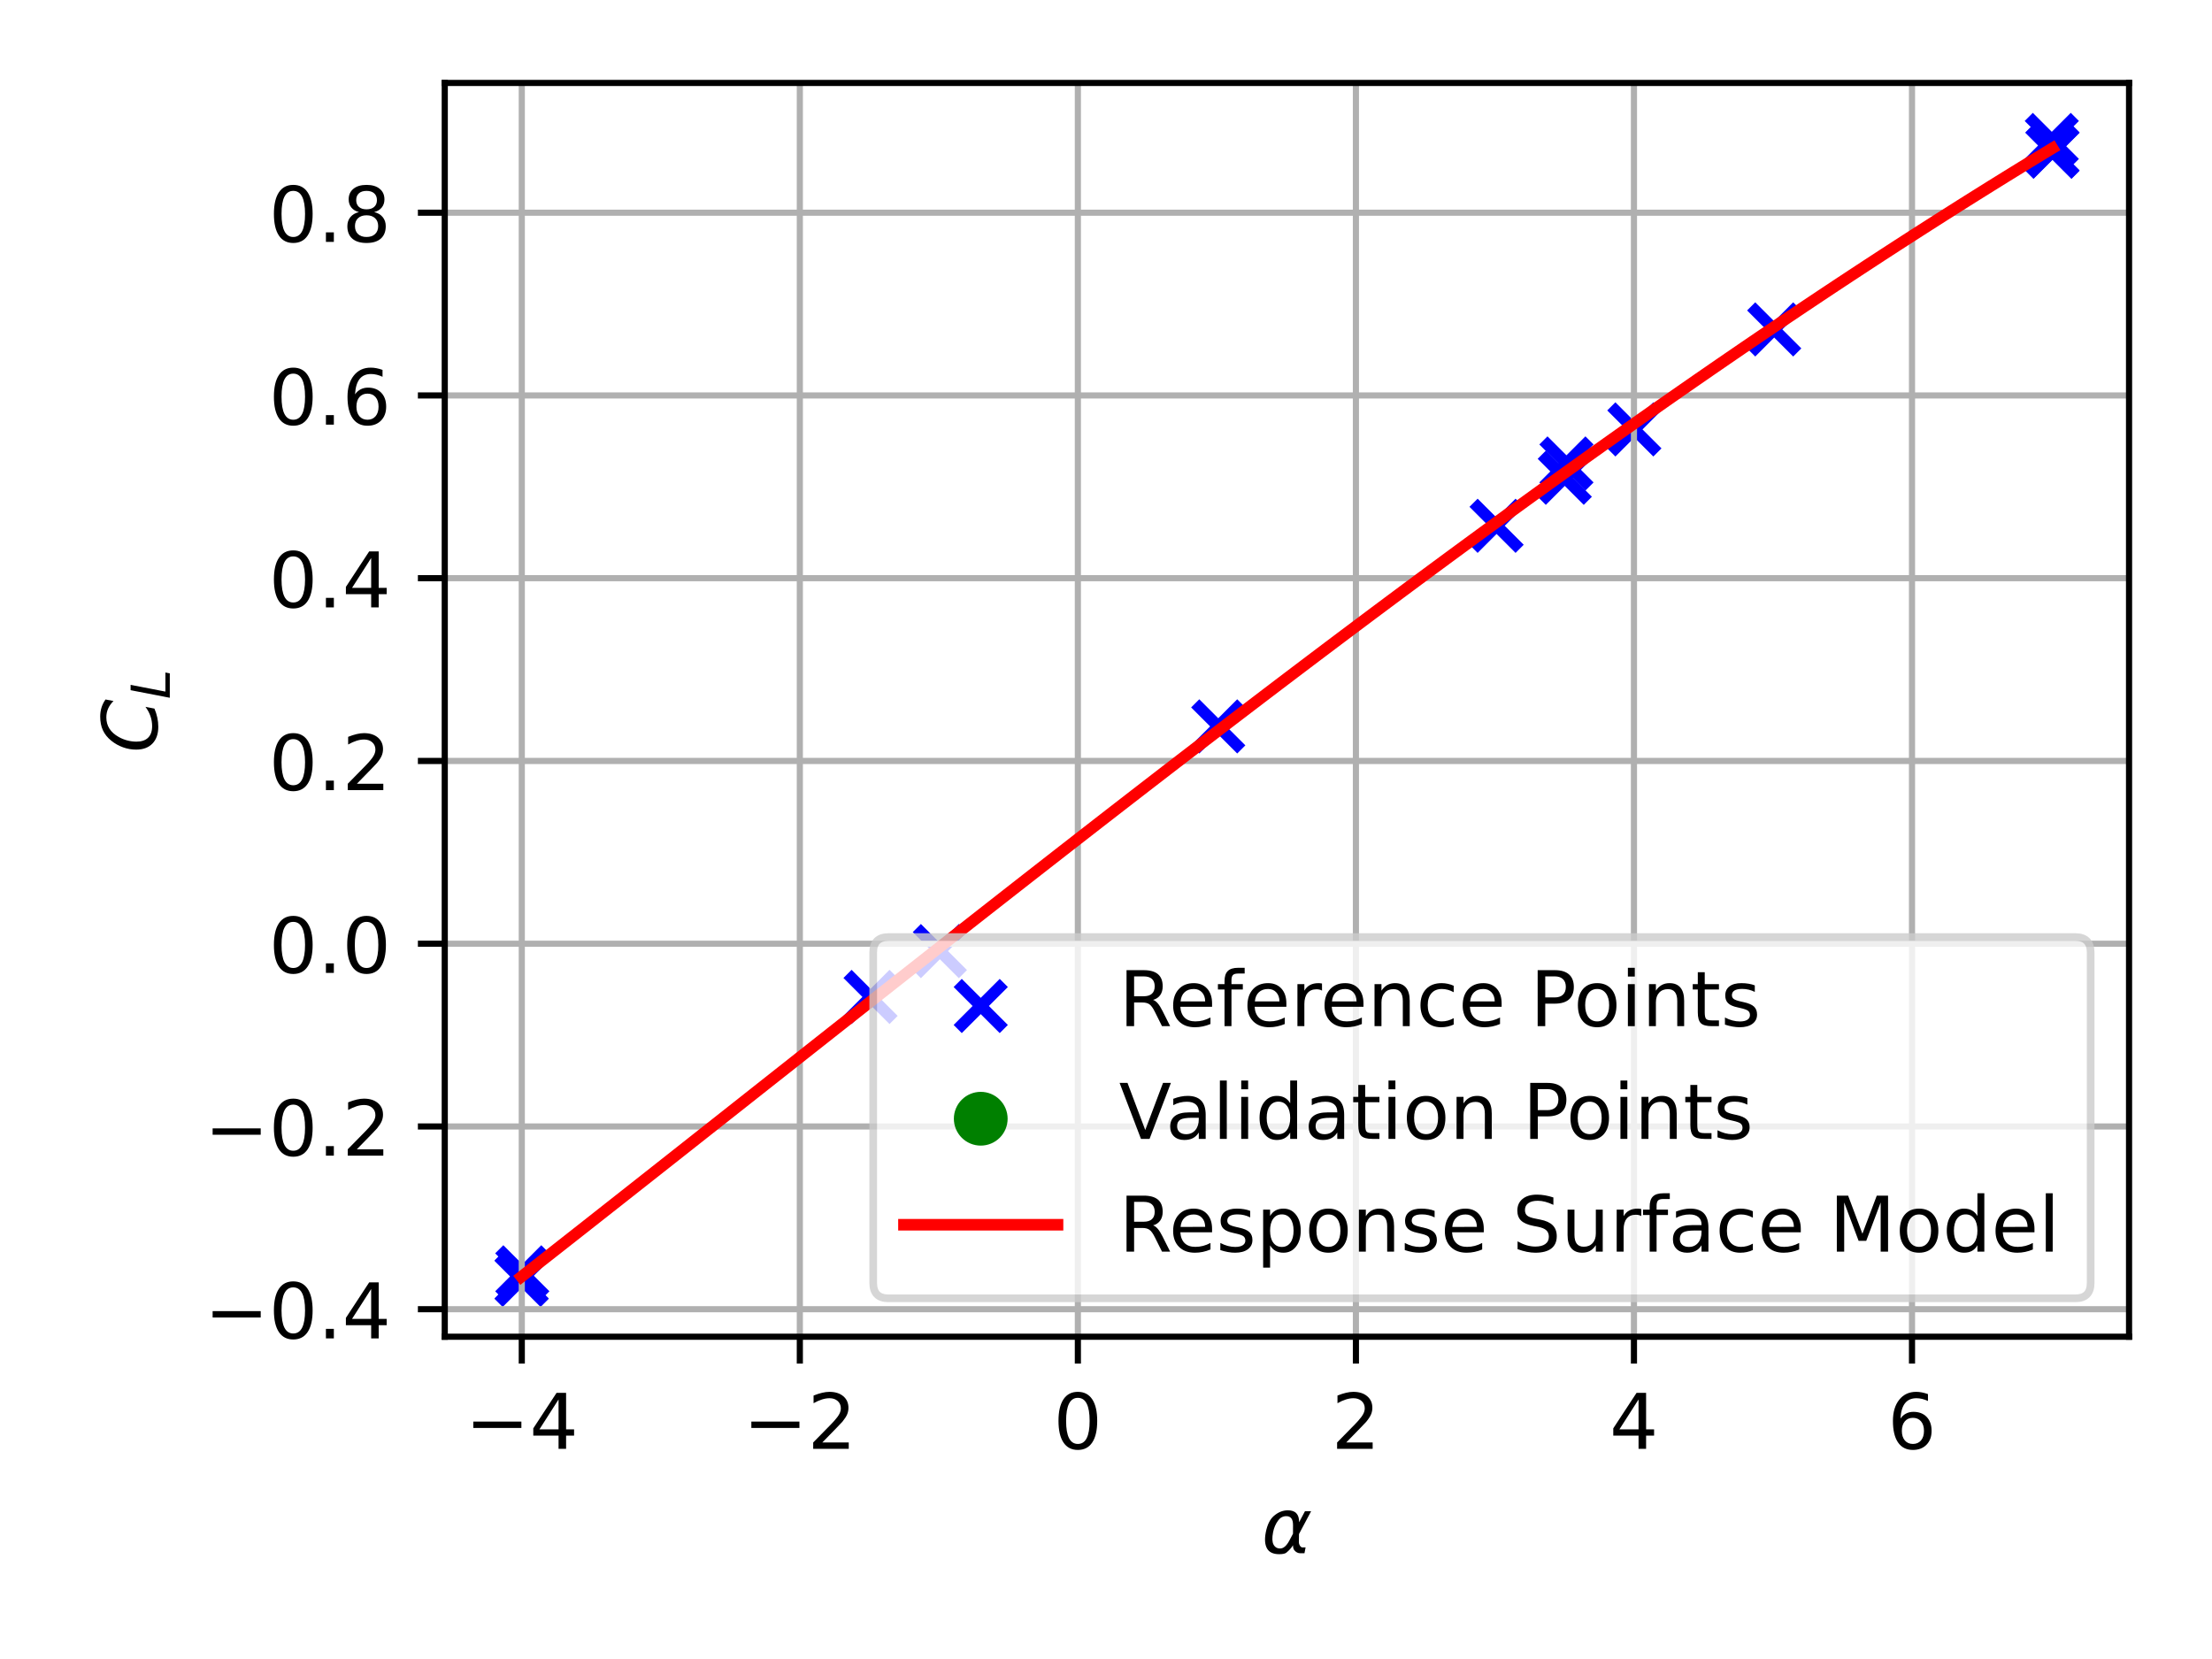
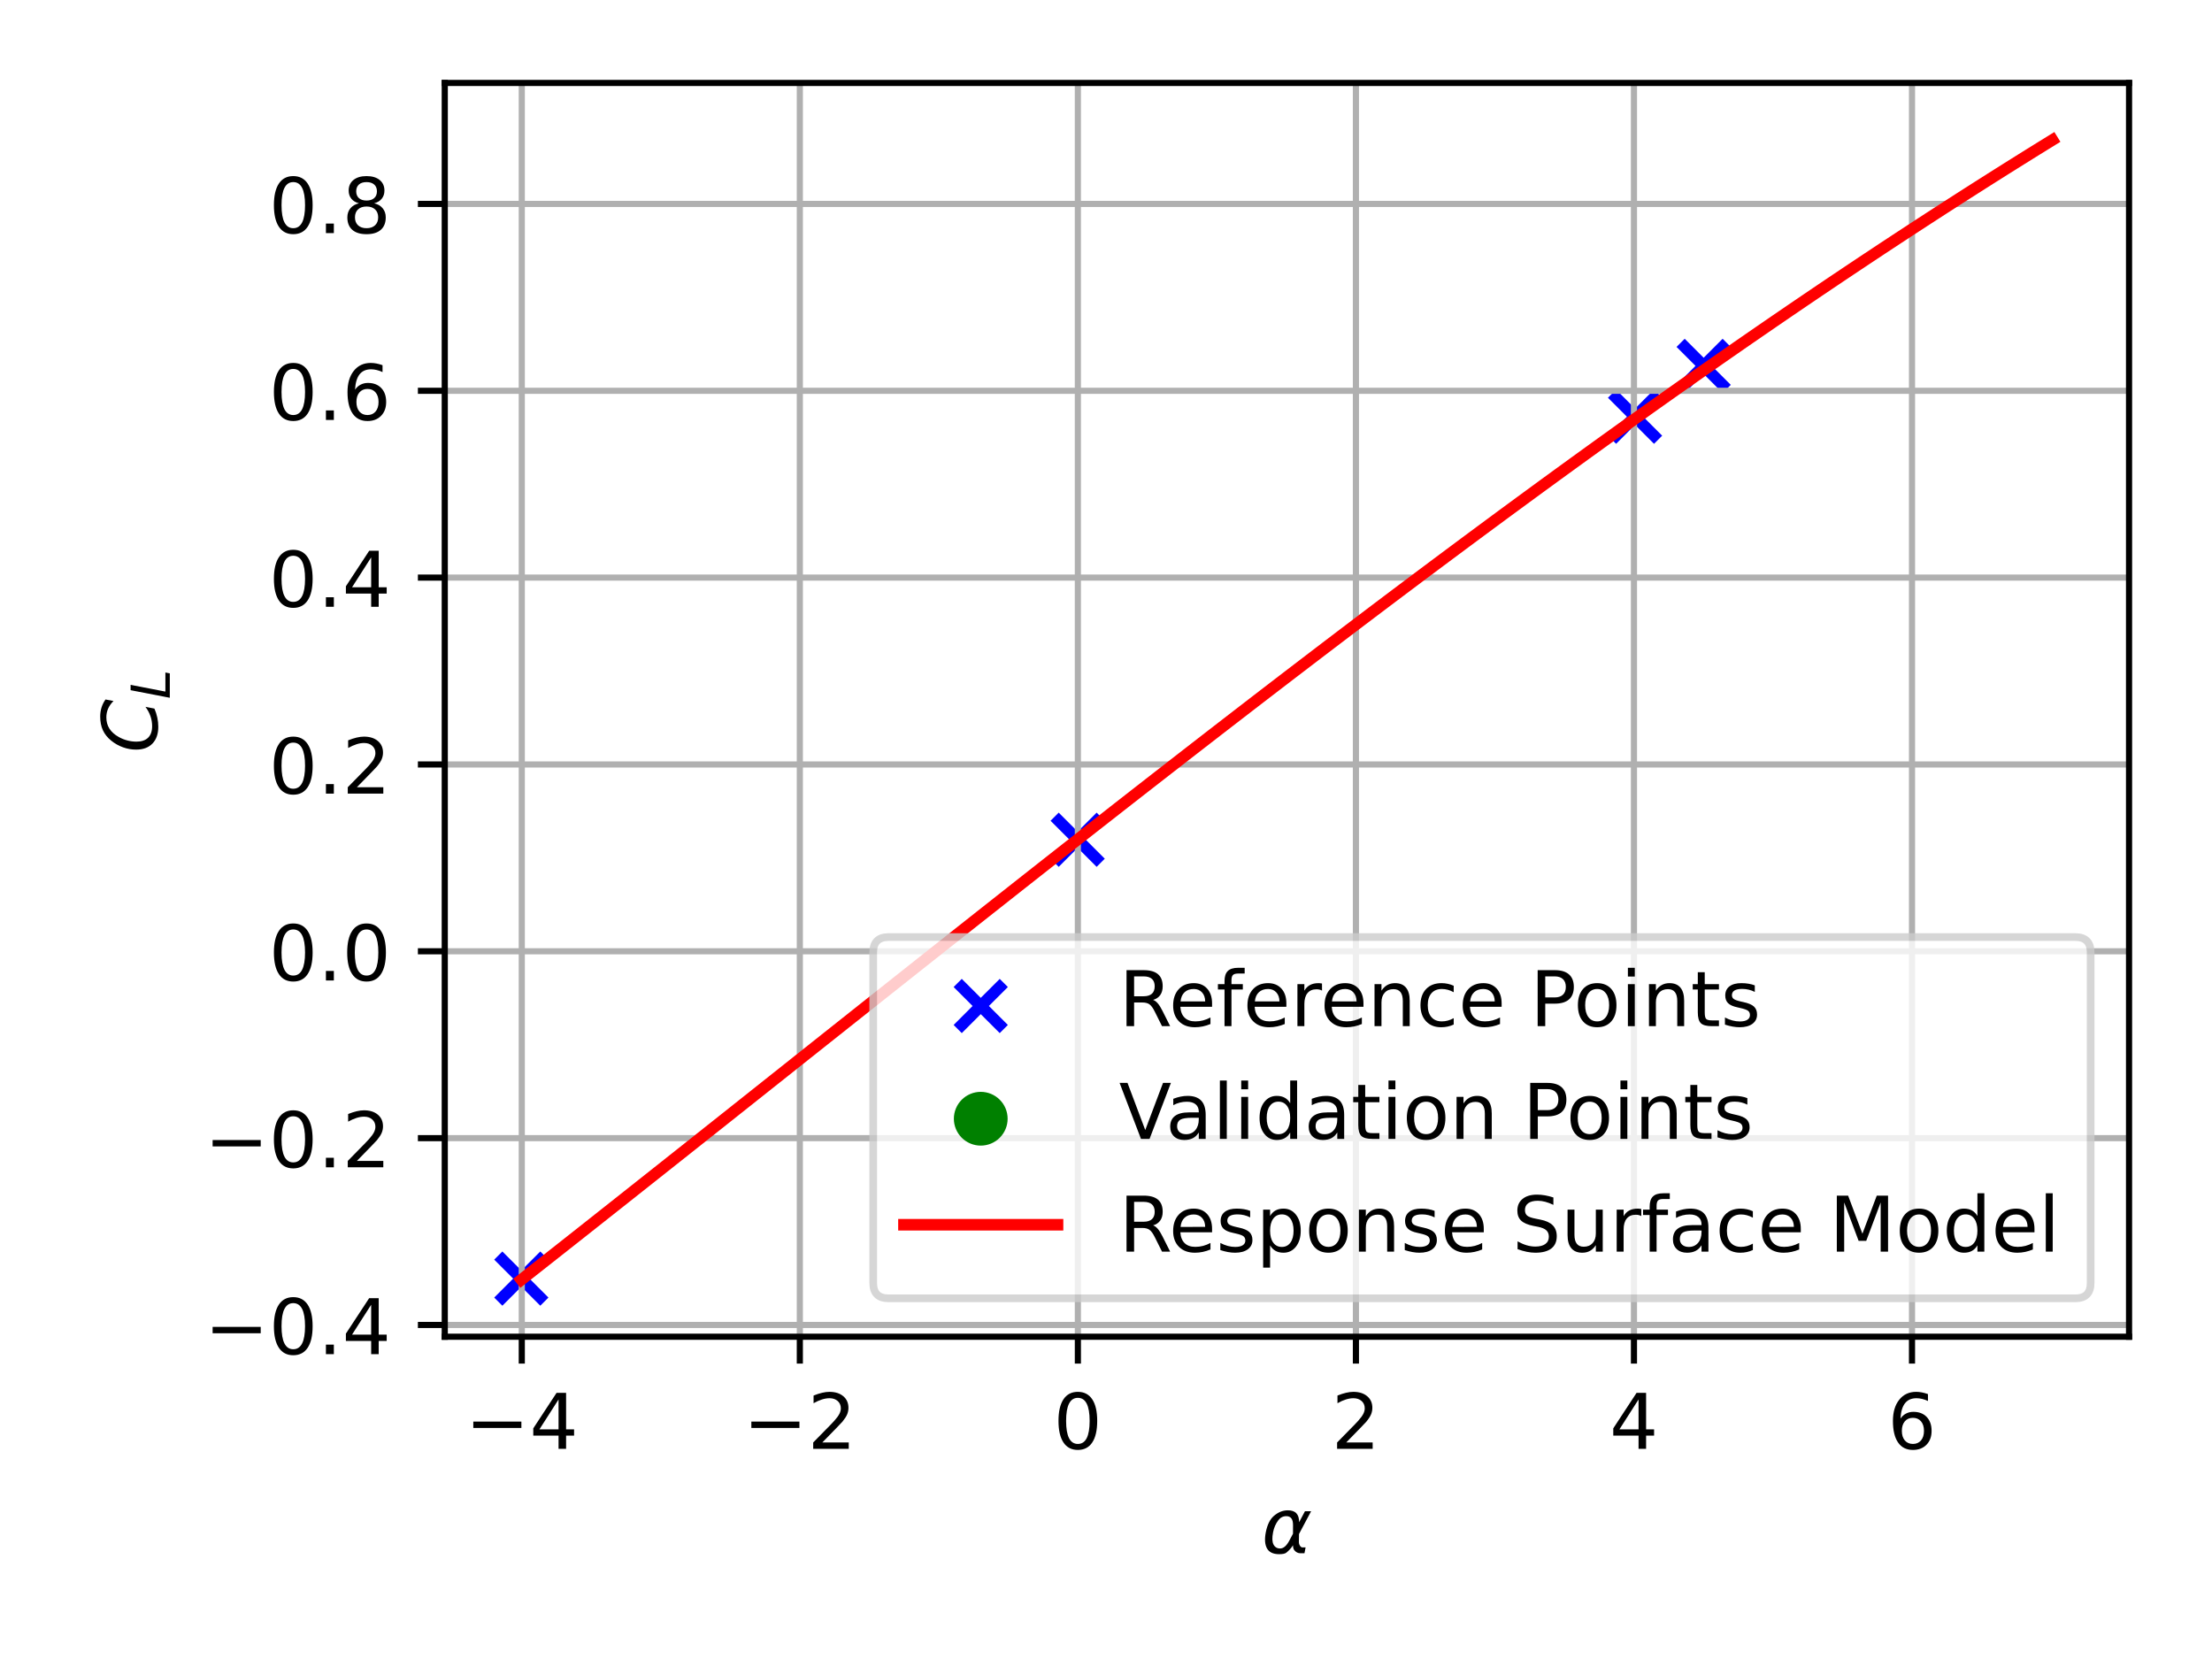
<svg xmlns="http://www.w3.org/2000/svg" xmlns:xlink="http://www.w3.org/1999/xlink" width="288pt" height="216pt" viewBox="0 0 288 216" version="1.1">
  <defs>
    <style type="text/css">*{stroke-linejoin: round; stroke-linecap: butt}</style>
  </defs>
  <g id="figure_1">
    <g id="patch_1">
      <path d="M 0 216  L 288 216  L 288 0  L 0 0  z " style="fill: #ffffff" />
    </g>
    <g id="axes_1">
      <g id="patch_2">
        <path d="M 57.908 174.04  L 277.2 174.04  L 277.2 10.8  L 57.908 10.8  z " style="fill: #ffffff" />
      </g>
      <g id="PathCollection_1">
        <defs>
-           <path id="m05252e388c" d="M -3 3  L 3 -3  M -3 -3  L 3 3  " style="stroke: #0000ff; stroke-width: 1.5" />
+           <path id="me6abff04cc" d="M -3 3  L 3 -3  M -3 -3  L 3 3  " style="stroke: #0000ff; stroke-width: 1.5" />
        </defs>
-         <g clip-path="url(#pf6e7f6ab0e)">
-           <use xlink:href="#m05252e388c" x="203.95" y="60.341" style="fill: #0000ff; stroke: #0000ff; stroke-width: 1.5" />
-           <use xlink:href="#m05252e388c" x="267.142" y="18.22" style="fill: #0000ff; stroke: #0000ff; stroke-width: 1.5" />
-           <use xlink:href="#m05252e388c" x="158.614" y="94.575" style="fill: #0000ff; stroke: #0000ff; stroke-width: 1.5" />
-           <use xlink:href="#m05252e388c" x="113.345" y="129.8" style="fill: #0000ff; stroke: #0000ff; stroke-width: 1.5" />
-           <use xlink:href="#m05252e388c" x="68.003" y="165.655" style="fill: #0000ff; stroke: #0000ff; stroke-width: 1.5" />
-           <use xlink:href="#m05252e388c" x="203.733" y="62.206" style="fill: #0000ff; stroke: #0000ff; stroke-width: 1.5" />
-           <use xlink:href="#m05252e388c" x="231.001" y="42.89" style="fill: #0000ff; stroke: #0000ff; stroke-width: 1.5" />
-           <use xlink:href="#m05252e388c" x="122.37" y="123.831" style="fill: #0000ff; stroke: #0000ff; stroke-width: 1.5" />
-           <use xlink:href="#m05252e388c" x="212.792" y="55.908" style="fill: #0000ff; stroke: #0000ff; stroke-width: 1.5" />
-           <use xlink:href="#m05252e388c" x="267.232" y="19.756" style="fill: #0000ff; stroke: #0000ff; stroke-width: 1.5" />
-           <use xlink:href="#m05252e388c" x="267.232" y="19.711" style="fill: #0000ff; stroke: #0000ff; stroke-width: 1.5" />
-           <use xlink:href="#m05252e388c" x="194.855" y="68.458" style="fill: #0000ff; stroke: #0000ff; stroke-width: 1.5" />
-           <use xlink:href="#m05252e388c" x="67.912" y="166.62" style="fill: #0000ff; stroke: #0000ff; stroke-width: 1.5" />
-           <use xlink:href="#m05252e388c" x="67.912" y="166.587" style="fill: #0000ff; stroke: #0000ff; stroke-width: 1.5" />
+         <g clip-path="url(#pc25d012d18)">
+           <use xlink:href="#me6abff04cc" x="140.311" y="109.333" style="fill: #0000ff; stroke: #0000ff; stroke-width: 1.5" />
+           <use xlink:href="#me6abff04cc" x="212.883" y="54.255" style="fill: #0000ff; stroke: #0000ff; stroke-width: 1.5" />
+           <use xlink:href="#me6abff04cc" x="221.815" y="47.639" style="fill: #0000ff; stroke: #0000ff; stroke-width: 1.5" />
+           <use xlink:href="#me6abff04cc" x="67.876" y="166.472" style="fill: #0000ff; stroke: #0000ff; stroke-width: 1.5" />
        </g>
      </g>
      <g id="PathCollection_2" />
      <g id="matplotlib.axis_1">
        <g id="xtick_1">
          <g id="line2d_1">
-             <path d="M 67.936 174.04  L 67.936 10.8  " clip-path="url(#pf6e7f6ab0e)" style="fill: none; stroke: #b0b0b0; stroke-width: 0.8; stroke-linecap: square" />
+             <path d="M 67.936 174.04  L 67.936 10.8  " clip-path="url(#pc25d012d18)" style="fill: none; stroke: #b0b0b0; stroke-width: 0.8; stroke-linecap: square" />
          </g>
          <g id="line2d_2">
            <defs>
-               <path id="m51a7c6e186" d="M 0 0  L 0 3.5  " style="stroke: #000000; stroke-width: 0.8" />
-             </defs>
-             <g>
-               <use xlink:href="#m51a7c6e186" x="67.936" y="174.04" style="stroke: #000000; stroke-width: 0.8" />
+               <path id="m06943491f8" d="M 0 0  L 0 3.5  " style="stroke: #000000; stroke-width: 0.8" />
+             </defs>
+             <g>
+               <use xlink:href="#m06943491f8" x="67.936" y="174.04" style="stroke: #000000; stroke-width: 0.8" />
            </g>
          </g>
          <g id="text_1">
            <g transform="translate(60.56467 188.6384) scale(0.1 -0.1)">
              <defs>
                <path id="DejaVuSans-2212" d="M 678 2272  L 4684 2272  L 4684 1741  L 678 1741  L 678 2272  z " transform="scale(0.015625)" />
                <path id="DejaVuSans-34" d="M 2419 4116  L 825 1625  L 2419 1625  L 2419 4116  z M 2253 4666  L 3047 4666  L 3047 1625  L 3713 1625  L 3713 1100  L 3047 1100  L 3047 0  L 2419 0  L 2419 1100  L 313 1100  L 313 1709  L 2253 4666  z " transform="scale(0.015625)" />
              </defs>
              <use xlink:href="#DejaVuSans-2212" />
              <use xlink:href="#DejaVuSans-34" x="83.789" />
            </g>
          </g>
        </g>
        <g id="xtick_2">
          <g id="line2d_3">
-             <path d="M 104.137 174.04  L 104.137 10.8  " clip-path="url(#pf6e7f6ab0e)" style="fill: none; stroke: #b0b0b0; stroke-width: 0.8; stroke-linecap: square" />
+             <path d="M 104.137 174.04  L 104.137 10.8  " clip-path="url(#pc25d012d18)" style="fill: none; stroke: #b0b0b0; stroke-width: 0.8; stroke-linecap: square" />
          </g>
          <g id="line2d_4">
            <g>
-               <use xlink:href="#m51a7c6e186" x="104.137" y="174.04" style="stroke: #000000; stroke-width: 0.8" />
+               <use xlink:href="#m06943491f8" x="104.137" y="174.04" style="stroke: #000000; stroke-width: 0.8" />
            </g>
          </g>
          <g id="text_2">
            <g transform="translate(96.76555 188.6384) scale(0.1 -0.1)">
              <defs>
                <path id="DejaVuSans-32" d="M 1228 531  L 3431 531  L 3431 0  L 469 0  L 469 531  Q 828 903 1448 1529  Q 2069 2156 2228 2338  Q 2531 2678 2651 2914  Q 2772 3150 2772 3378  Q 2772 3750 2511 3984  Q 2250 4219 1831 4219  Q 1534 4219 1204 4116  Q 875 4013 500 3803  L 500 4441  Q 881 4594 1212 4672  Q 1544 4750 1819 4750  Q 2544 4750 2975 4387  Q 3406 4025 3406 3419  Q 3406 3131 3298 2873  Q 3191 2616 2906 2266  Q 2828 2175 2409 1742  Q 1991 1309 1228 531  z " transform="scale(0.015625)" />
              </defs>
              <use xlink:href="#DejaVuSans-2212" />
              <use xlink:href="#DejaVuSans-32" x="83.789" />
            </g>
          </g>
        </g>
        <g id="xtick_3">
          <g id="line2d_5">
-             <path d="M 140.338 174.04  L 140.338 10.8  " clip-path="url(#pf6e7f6ab0e)" style="fill: none; stroke: #b0b0b0; stroke-width: 0.8; stroke-linecap: square" />
+             <path d="M 140.338 174.04  L 140.338 10.8  " clip-path="url(#pc25d012d18)" style="fill: none; stroke: #b0b0b0; stroke-width: 0.8; stroke-linecap: square" />
          </g>
          <g id="line2d_6">
            <g>
-               <use xlink:href="#m51a7c6e186" x="140.338" y="174.04" style="stroke: #000000; stroke-width: 0.8" />
+               <use xlink:href="#m06943491f8" x="140.338" y="174.04" style="stroke: #000000; stroke-width: 0.8" />
            </g>
          </g>
          <g id="text_3">
            <g transform="translate(137.1563 188.6384) scale(0.1 -0.1)">
              <defs>
                <path id="DejaVuSans-30" d="M 2034 4250  Q 1547 4250 1301 3770  Q 1056 3291 1056 2328  Q 1056 1369 1301 889  Q 1547 409 2034 409  Q 2525 409 2770 889  Q 3016 1369 3016 2328  Q 3016 3291 2770 3770  Q 2525 4250 2034 4250  z M 2034 4750  Q 2819 4750 3233 4129  Q 3647 3509 3647 2328  Q 3647 1150 3233 529  Q 2819 -91 2034 -91  Q 1250 -91 836 529  Q 422 1150 422 2328  Q 422 3509 836 4129  Q 1250 4750 2034 4750  z " transform="scale(0.015625)" />
              </defs>
              <use xlink:href="#DejaVuSans-30" />
            </g>
          </g>
        </g>
        <g id="xtick_4">
          <g id="line2d_7">
-             <path d="M 176.538 174.04  L 176.538 10.8  " clip-path="url(#pf6e7f6ab0e)" style="fill: none; stroke: #b0b0b0; stroke-width: 0.8; stroke-linecap: square" />
+             <path d="M 176.538 174.04  L 176.538 10.8  " clip-path="url(#pc25d012d18)" style="fill: none; stroke: #b0b0b0; stroke-width: 0.8; stroke-linecap: square" />
          </g>
          <g id="line2d_8">
            <g>
-               <use xlink:href="#m51a7c6e186" x="176.538" y="174.04" style="stroke: #000000; stroke-width: 0.8" />
+               <use xlink:href="#m06943491f8" x="176.538" y="174.04" style="stroke: #000000; stroke-width: 0.8" />
            </g>
          </g>
          <g id="text_4">
            <g transform="translate(173.3572 188.6384) scale(0.1 -0.1)">
              <use xlink:href="#DejaVuSans-32" />
            </g>
          </g>
        </g>
        <g id="xtick_5">
          <g id="line2d_9">
-             <path d="M 212.739 174.04  L 212.739 10.8  " clip-path="url(#pf6e7f6ab0e)" style="fill: none; stroke: #b0b0b0; stroke-width: 0.8; stroke-linecap: square" />
+             <path d="M 212.739 174.04  L 212.739 10.8  " clip-path="url(#pc25d012d18)" style="fill: none; stroke: #b0b0b0; stroke-width: 0.8; stroke-linecap: square" />
          </g>
          <g id="line2d_10">
            <g>
-               <use xlink:href="#m51a7c6e186" x="212.739" y="174.04" style="stroke: #000000; stroke-width: 0.8" />
+               <use xlink:href="#m06943491f8" x="212.739" y="174.04" style="stroke: #000000; stroke-width: 0.8" />
            </g>
          </g>
          <g id="text_5">
            <g transform="translate(209.5581 188.6384) scale(0.1 -0.1)">
              <use xlink:href="#DejaVuSans-34" />
            </g>
          </g>
        </g>
        <g id="xtick_6">
          <g id="line2d_11">
-             <path d="M 248.94 174.04  L 248.94 10.8  " clip-path="url(#pf6e7f6ab0e)" style="fill: none; stroke: #b0b0b0; stroke-width: 0.8; stroke-linecap: square" />
+             <path d="M 248.94 174.04  L 248.94 10.8  " clip-path="url(#pc25d012d18)" style="fill: none; stroke: #b0b0b0; stroke-width: 0.8; stroke-linecap: square" />
          </g>
          <g id="line2d_12">
            <g>
-               <use xlink:href="#m51a7c6e186" x="248.94" y="174.04" style="stroke: #000000; stroke-width: 0.8" />
+               <use xlink:href="#m06943491f8" x="248.94" y="174.04" style="stroke: #000000; stroke-width: 0.8" />
            </g>
          </g>
          <g id="text_6">
            <g transform="translate(245.7589 188.6384) scale(0.1 -0.1)">
              <defs>
                <path id="DejaVuSans-36" d="M 2113 2584  Q 1688 2584 1439 2293  Q 1191 2003 1191 1497  Q 1191 994 1439 701  Q 1688 409 2113 409  Q 2538 409 2786 701  Q 3034 994 3034 1497  Q 3034 2003 2786 2293  Q 2538 2584 2113 2584  z M 3366 4563  L 3366 3988  Q 3128 4100 2886 4159  Q 2644 4219 2406 4219  Q 1781 4219 1451 3797  Q 1122 3375 1075 2522  Q 1259 2794 1537 2939  Q 1816 3084 2150 3084  Q 2853 3084 3261 2657  Q 3669 2231 3669 1497  Q 3669 778 3244 343  Q 2819 -91 2113 -91  Q 1303 -91 875 529  Q 447 1150 447 2328  Q 447 3434 972 4092  Q 1497 4750 2381 4750  Q 2619 4750 2861 4703  Q 3103 4656 3366 4563  z " transform="scale(0.015625)" />
              </defs>
              <use xlink:href="#DejaVuSans-36" />
            </g>
          </g>
        </g>
        <g id="text_7">
          <g transform="translate(164.254 202.3166) scale(0.1 -0.1)">
            <defs>
              <path id="DejaVuSans-Oblique-3b1" d="M 2619 1628  L 2622 2350  Q 2625 3088 2069 3091  Q 1653 3094 1394 2747  Q 1069 2319 959 1747  Q 825 1059 994 731  Q 1169 397 1547 397  Q 1966 397 2319 1063  L 2619 1628  z M 2166 3578  Q 3141 3594 3128 2584  Q 3128 2584 3616 3500  L 4128 3500  L 3119 1603  L 3109 919  Q 3109 766 3194 638  Q 3291 488 3391 488  L 3669 488  L 3575 0  L 3228 0  Q 2934 0 2722 263  Q 2622 394 2619 669  Q 2416 334 2066 50  Q 1900 -81 1453 -78  Q 722 -72 456 397  Q 184 884 353 1747  Q 534 2675 1009 3097  Q 1544 3569 2166 3578  z " transform="scale(0.015625)" />
            </defs>
            <use xlink:href="#DejaVuSans-Oblique-3b1" transform="translate(0 0.84375)" />
          </g>
        </g>
      </g>
      <g id="matplotlib.axis_2">
        <g id="ytick_1">
          <g id="line2d_13">
-             <path d="M 57.908 170.458  L 277.2 170.458  " clip-path="url(#pf6e7f6ab0e)" style="fill: none; stroke: #b0b0b0; stroke-width: 0.8; stroke-linecap: square" />
+             <path d="M 57.908 172.509  L 277.2 172.509  " clip-path="url(#pc25d012d18)" style="fill: none; stroke: #b0b0b0; stroke-width: 0.8; stroke-linecap: square" />
          </g>
          <g id="line2d_14">
            <defs>
-               <path id="m4c04cd7092" d="M 0 0  L -3.5 0  " style="stroke: #000000; stroke-width: 0.8" />
-             </defs>
-             <g>
-               <use xlink:href="#m4c04cd7092" x="57.908" y="170.458" style="stroke: #000000; stroke-width: 0.8" />
+               <path id="m996e23ed00" d="M 0 0  L -3.5 0  " style="stroke: #000000; stroke-width: 0.8" />
+             </defs>
+             <g>
+               <use xlink:href="#m996e23ed00" x="57.908" y="172.509" style="stroke: #000000; stroke-width: 0.8" />
            </g>
          </g>
          <g id="text_8">
-             <g transform="translate(26.62519 174.2571) scale(0.1 -0.1)">
+             <g transform="translate(26.62519 176.3084) scale(0.1 -0.1)">
              <defs>
                <path id="DejaVuSans-2e" d="M 684 794  L 1344 794  L 1344 0  L 684 0  L 684 794  z " transform="scale(0.015625)" />
              </defs>
              <use xlink:href="#DejaVuSans-2212" />
              <use xlink:href="#DejaVuSans-30" x="83.789" />
              <use xlink:href="#DejaVuSans-2e" x="147.412" />
              <use xlink:href="#DejaVuSans-34" x="179.199" />
            </g>
          </g>
        </g>
        <g id="ytick_2">
          <g id="line2d_15">
-             <path d="M 57.908 146.664  L 277.2 146.664  " clip-path="url(#pf6e7f6ab0e)" style="fill: none; stroke: #b0b0b0; stroke-width: 0.8; stroke-linecap: square" />
+             <path d="M 57.908 148.183  L 277.2 148.183  " clip-path="url(#pc25d012d18)" style="fill: none; stroke: #b0b0b0; stroke-width: 0.8; stroke-linecap: square" />
          </g>
          <g id="line2d_16">
            <g>
-               <use xlink:href="#m4c04cd7092" x="57.908" y="146.664" style="stroke: #000000; stroke-width: 0.8" />
+               <use xlink:href="#m996e23ed00" x="57.908" y="148.183" style="stroke: #000000; stroke-width: 0.8" />
            </g>
          </g>
          <g id="text_9">
-             <g transform="translate(26.62519 150.4632) scale(0.1 -0.1)">
+             <g transform="translate(26.62519 151.9819) scale(0.1 -0.1)">
              <use xlink:href="#DejaVuSans-2212" />
              <use xlink:href="#DejaVuSans-30" x="83.789" />
              <use xlink:href="#DejaVuSans-2e" x="147.412" />
              <use xlink:href="#DejaVuSans-32" x="179.199" />
            </g>
          </g>
        </g>
        <g id="ytick_3">
          <g id="line2d_17">
-             <path d="M 57.908 122.87  L 277.2 122.87  " clip-path="url(#pf6e7f6ab0e)" style="fill: none; stroke: #b0b0b0; stroke-width: 0.8; stroke-linecap: square" />
+             <path d="M 57.908 123.856  L 277.2 123.856  " clip-path="url(#pc25d012d18)" style="fill: none; stroke: #b0b0b0; stroke-width: 0.8; stroke-linecap: square" />
          </g>
          <g id="line2d_18">
            <g>
-               <use xlink:href="#m4c04cd7092" x="57.908" y="122.87" style="stroke: #000000; stroke-width: 0.8" />
+               <use xlink:href="#m996e23ed00" x="57.908" y="123.856" style="stroke: #000000; stroke-width: 0.8" />
            </g>
          </g>
          <g id="text_10">
-             <g transform="translate(35.00487 126.6693) scale(0.1 -0.1)">
+             <g transform="translate(35.00487 127.6554) scale(0.1 -0.1)">
              <use xlink:href="#DejaVuSans-30" />
              <use xlink:href="#DejaVuSans-2e" x="63.623" />
              <use xlink:href="#DejaVuSans-30" x="95.41" />
            </g>
          </g>
        </g>
        <g id="ytick_4">
          <g id="line2d_19">
-             <path d="M 57.908 99.076  L 277.2 99.076  " clip-path="url(#pf6e7f6ab0e)" style="fill: none; stroke: #b0b0b0; stroke-width: 0.8; stroke-linecap: square" />
+             <path d="M 57.908 99.53  L 277.2 99.53  " clip-path="url(#pc25d012d18)" style="fill: none; stroke: #b0b0b0; stroke-width: 0.8; stroke-linecap: square" />
          </g>
          <g id="line2d_20">
            <g>
-               <use xlink:href="#m4c04cd7092" x="57.908" y="99.076" style="stroke: #000000; stroke-width: 0.8" />
+               <use xlink:href="#m996e23ed00" x="57.908" y="99.53" style="stroke: #000000; stroke-width: 0.8" />
            </g>
          </g>
          <g id="text_11">
-             <g transform="translate(35.00487 102.8755) scale(0.1 -0.1)">
+             <g transform="translate(35.00487 103.3289) scale(0.1 -0.1)">
              <use xlink:href="#DejaVuSans-30" />
              <use xlink:href="#DejaVuSans-2e" x="63.623" />
              <use xlink:href="#DejaVuSans-32" x="95.41" />
            </g>
          </g>
        </g>
        <g id="ytick_5">
          <g id="line2d_21">
-             <path d="M 57.908 75.282  L 277.2 75.282  " clip-path="url(#pf6e7f6ab0e)" style="fill: none; stroke: #b0b0b0; stroke-width: 0.8; stroke-linecap: square" />
+             <path d="M 57.908 75.203  L 277.2 75.203  " clip-path="url(#pc25d012d18)" style="fill: none; stroke: #b0b0b0; stroke-width: 0.8; stroke-linecap: square" />
          </g>
          <g id="line2d_22">
            <g>
-               <use xlink:href="#m4c04cd7092" x="57.908" y="75.282" style="stroke: #000000; stroke-width: 0.8" />
+               <use xlink:href="#m996e23ed00" x="57.908" y="75.203" style="stroke: #000000; stroke-width: 0.8" />
            </g>
          </g>
          <g id="text_12">
-             <g transform="translate(35.00487 79.08157) scale(0.1 -0.1)">
+             <g transform="translate(35.00487 79.00239) scale(0.1 -0.1)">
              <use xlink:href="#DejaVuSans-30" />
              <use xlink:href="#DejaVuSans-2e" x="63.623" />
              <use xlink:href="#DejaVuSans-34" x="95.41" />
            </g>
          </g>
        </g>
        <g id="ytick_6">
          <g id="line2d_23">
-             <path d="M 57.908 51.488  L 277.2 51.488  " clip-path="url(#pf6e7f6ab0e)" style="fill: none; stroke: #b0b0b0; stroke-width: 0.8; stroke-linecap: square" />
+             <path d="M 57.908 50.877  L 277.2 50.877  " clip-path="url(#pc25d012d18)" style="fill: none; stroke: #b0b0b0; stroke-width: 0.8; stroke-linecap: square" />
          </g>
          <g id="line2d_24">
            <g>
-               <use xlink:href="#m4c04cd7092" x="57.908" y="51.488" style="stroke: #000000; stroke-width: 0.8" />
+               <use xlink:href="#m996e23ed00" x="57.908" y="50.877" style="stroke: #000000; stroke-width: 0.8" />
            </g>
          </g>
          <g id="text_13">
-             <g transform="translate(35.00487 55.28769) scale(0.1 -0.1)">
+             <g transform="translate(35.00487 54.67588) scale(0.1 -0.1)">
              <use xlink:href="#DejaVuSans-30" />
              <use xlink:href="#DejaVuSans-2e" x="63.623" />
              <use xlink:href="#DejaVuSans-36" x="95.41" />
            </g>
          </g>
        </g>
        <g id="ytick_7">
          <g id="line2d_25">
-             <path d="M 57.908 27.695  L 277.2 27.695  " clip-path="url(#pf6e7f6ab0e)" style="fill: none; stroke: #b0b0b0; stroke-width: 0.8; stroke-linecap: square" />
+             <path d="M 57.908 26.55  L 277.2 26.55  " clip-path="url(#pc25d012d18)" style="fill: none; stroke: #b0b0b0; stroke-width: 0.8; stroke-linecap: square" />
          </g>
          <g id="line2d_26">
            <g>
-               <use xlink:href="#m4c04cd7092" x="57.908" y="27.695" style="stroke: #000000; stroke-width: 0.8" />
+               <use xlink:href="#m996e23ed00" x="57.908" y="26.55" style="stroke: #000000; stroke-width: 0.8" />
            </g>
          </g>
          <g id="text_14">
-             <g transform="translate(35.00487 31.4938) scale(0.1 -0.1)">
+             <g transform="translate(35.00487 30.34937) scale(0.1 -0.1)">
              <defs>
                <path id="DejaVuSans-38" d="M 2034 2216  Q 1584 2216 1326 1975  Q 1069 1734 1069 1313  Q 1069 891 1326 650  Q 1584 409 2034 409  Q 2484 409 2743 651  Q 3003 894 3003 1313  Q 3003 1734 2745 1975  Q 2488 2216 2034 2216  z M 1403 2484  Q 997 2584 770 2862  Q 544 3141 544 3541  Q 544 4100 942 4425  Q 1341 4750 2034 4750  Q 2731 4750 3128 4425  Q 3525 4100 3525 3541  Q 3525 3141 3298 2862  Q 3072 2584 2669 2484  Q 3125 2378 3379 2068  Q 3634 1759 3634 1313  Q 3634 634 3220 271  Q 2806 -91 2034 -91  Q 1263 -91 848 271  Q 434 634 434 1313  Q 434 1759 690 2068  Q 947 2378 1403 2484  z M 1172 3481  Q 1172 3119 1398 2916  Q 1625 2713 2034 2713  Q 2441 2713 2670 2916  Q 2900 3119 2900 3481  Q 2900 3844 2670 4047  Q 2441 4250 2034 4250  Q 1625 4250 1398 4047  Q 1172 3844 1172 3481  z " transform="scale(0.015625)" />
              </defs>
              <use xlink:href="#DejaVuSans-30" />
              <use xlink:href="#DejaVuSans-2e" x="63.623" />
              <use xlink:href="#DejaVuSans-38" x="95.41" />
            </g>
          </g>
        </g>
        <g id="text_15">
          <g transform="translate(20.5455 98.02) rotate(-90) scale(0.1 -0.1)">
            <defs>
              <path id="DejaVuSans-Oblique-43" d="M 4447 4306  L 4319 3641  Q 4019 3944 3683 4091  Q 3347 4238 2956 4238  Q 2422 4238 2017 3981  Q 1613 3725 1319 3200  Q 1131 2863 1032 2486  Q 934 2109 934 1728  Q 934 1091 1264 756  Q 1594 422 2222 422  Q 2656 422 3056 561  Q 3456 700 3834 978  L 3688 231  Q 3316 72 2936 -9  Q 2556 -91 2175 -91  Q 1278 -91 773 396  Q 269 884 269 1753  Q 269 2309 461 2846  Q 653 3384 1013 3828  Q 1394 4300 1883 4525  Q 2372 4750 3022 4750  Q 3422 4750 3780 4639  Q 4138 4528 4447 4306  z " transform="scale(0.015625)" />
              <path id="DejaVuSans-Oblique-4c" d="M 1075 4666  L 1709 4666  L 909 525  L 3181 525  L 3078 0  L 172 0  L 1075 4666  z " transform="scale(0.015625)" />
            </defs>
            <use xlink:href="#DejaVuSans-Oblique-43" transform="translate(0 0.78125)" />
            <use xlink:href="#DejaVuSans-Oblique-4c" transform="translate(69.82422 -15.625) scale(0.7)" />
          </g>
        </g>
      </g>
      <g id="line2d_27">
-         <path d="M 67.876 166.235  L 69.89 164.655  L 71.903 163.074  L 73.917 161.492  L 75.931 159.909  L 77.944 158.324  L 79.958 156.739  L 81.972 155.152  L 83.985 153.565  L 85.999 151.977  L 88.013 150.389  L 90.027 148.799  L 92.04 147.21  L 94.054 145.62  L 96.068 144.03  L 98.081 142.44  L 100.095 140.85  L 102.109 139.261  L 104.122 137.671  L 106.136 136.082  L 108.15 134.493  L 110.164 132.905  L 112.177 131.317  L 114.191 129.73  L 116.205 128.144  L 118.218 126.559  L 120.232 124.975  L 122.246 123.392  L 124.259 121.811  L 126.273 120.231  L 128.287 118.652  L 130.301 117.075  L 132.314 115.5  L 134.328 113.926  L 136.342 112.355  L 138.355 110.785  L 140.369 109.218  L 142.383 107.652  L 144.396 106.089  L 146.41 104.529  L 148.424 102.971  L 150.438 101.416  L 152.451 99.863  L 154.465 98.313  L 156.479 96.766  L 158.492 95.223  L 160.506 93.682  L 162.52 92.145  L 164.533 90.611  L 166.547 89.08  L 168.561 87.553  L 170.575 86.03  L 172.588 84.511  L 174.602 82.995  L 176.616 81.484  L 178.629 79.976  L 180.643 78.473  L 182.657 76.974  L 184.67 75.479  L 186.684 73.989  L 188.698 72.504  L 190.712 71.023  L 192.725 69.548  L 194.739 68.077  L 196.753 66.611  L 198.766 65.15  L 200.78 63.695  L 202.794 62.245  L 204.807 60.8  L 206.821 59.361  L 208.835 57.927  L 210.849 56.5  L 212.862 55.078  L 214.876 53.662  L 216.89 52.253  L 218.903 50.849  L 220.917 49.452  L 222.931 48.061  L 224.944 46.677  L 226.958 45.299  L 228.972 43.928  L 230.986 42.564  L 232.999 41.207  L 235.013 39.856  L 237.027 38.513  L 239.04 37.177  L 241.054 35.849  L 243.068 34.528  L 245.081 33.214  L 247.095 31.908  L 249.109 30.61  L 251.123 29.32  L 253.136 28.038  L 255.15 26.763  L 257.164 25.497  L 259.177 24.24  L 261.191 22.99  L 263.205 21.749  L 265.218 20.517  L 267.232 19.293  " clip-path="url(#pf6e7f6ab0e)" style="fill: none; stroke: #ff0000; stroke-width: 1.5; stroke-linecap: square" />
+         <path d="M 67.876 166.62  L 69.89 165.035  L 71.903 163.448  L 73.917 161.86  L 75.931 160.27  L 77.944 158.679  L 79.958 157.087  L 81.972 155.493  L 83.985 153.899  L 85.999 152.303  L 88.013 150.707  L 90.027 149.11  L 92.04 147.512  L 94.054 145.914  L 96.068 144.315  L 98.081 142.716  L 100.095 141.117  L 102.109 139.518  L 104.122 137.918  L 106.136 136.319  L 108.15 134.72  L 110.164 133.122  L 112.177 131.524  L 114.191 129.926  L 116.205 128.329  L 118.218 126.733  L 120.232 125.138  L 122.246 123.544  L 124.259 121.95  L 126.273 120.358  L 128.287 118.767  L 130.301 117.178  L 132.314 115.59  L 134.328 114.004  L 136.342 112.419  L 138.355 110.837  L 140.369 109.256  L 142.383 107.677  L 144.396 106.101  L 146.41 104.526  L 148.424 102.954  L 150.438 101.385  L 152.451 99.818  L 154.465 98.254  L 156.479 96.692  L 158.492 95.134  L 160.506 93.578  L 162.52 92.026  L 164.533 90.476  L 166.547 88.93  L 168.561 87.388  L 170.575 85.849  L 172.588 84.314  L 174.602 82.782  L 176.616 81.254  L 178.629 79.73  L 180.643 78.211  L 182.657 76.695  L 184.67 75.184  L 186.684 73.677  L 188.698 72.175  L 190.712 70.677  L 192.725 69.184  L 194.739 67.695  L 196.753 66.212  L 198.766 64.734  L 200.78 63.26  L 202.794 61.792  L 204.807 60.33  L 206.821 58.873  L 208.835 57.421  L 210.849 55.975  L 212.862 54.535  L 214.876 53.101  L 216.89 51.672  L 218.903 50.25  L 220.917 48.834  L 222.931 47.424  L 224.944 46.021  L 226.958 44.624  L 228.972 43.234  L 230.986 41.85  L 232.999 40.474  L 235.013 39.104  L 237.027 37.741  L 239.04 36.386  L 241.054 35.038  L 243.068 33.697  L 245.081 32.363  L 247.095 31.038  L 249.109 29.719  L 251.123 28.409  L 253.136 27.107  L 255.15 25.812  L 257.164 24.526  L 259.177 23.248  L 261.191 21.978  L 263.205 20.717  L 265.218 19.464  L 267.232 18.22  " clip-path="url(#pc25d012d18)" style="fill: none; stroke: #ff0000; stroke-width: 1.5; stroke-linecap: square" />
      </g>
      <g id="patch_3">
        <path d="M 57.908 174.04  L 57.908 10.8  " style="fill: none; stroke: #000000; stroke-width: 0.8; stroke-linejoin: miter; stroke-linecap: square" />
      </g>
      <g id="patch_4">
        <path d="M 277.2 174.04  L 277.2 10.8  " style="fill: none; stroke: #000000; stroke-width: 0.8; stroke-linejoin: miter; stroke-linecap: square" />
      </g>
      <g id="patch_5">
        <path d="M 57.908 174.04  L 277.2 174.04  " style="fill: none; stroke: #000000; stroke-width: 0.8; stroke-linejoin: miter; stroke-linecap: square" />
      </g>
      <g id="patch_6">
        <path d="M 57.908 10.8  L 277.2 10.8  " style="fill: none; stroke: #000000; stroke-width: 0.8; stroke-linejoin: miter; stroke-linecap: square" />
      </g>
      <g id="legend_1">
        <g id="patch_7">
          <path d="M 115.692 169.04  L 270.2 169.04  Q 272.2 169.04 272.2 167.04  L 272.2 124.006  Q 272.2 122.006 270.2 122.006  L 115.692 122.006  Q 113.692 122.006 113.692 124.006  L 113.692 167.04  Q 113.692 169.04 115.692 169.04  z " style="fill: #ffffff; opacity: 0.8; stroke: #cccccc; stroke-linejoin: miter" />
        </g>
        <g id="PathCollection_3">
          <g>
-             <use xlink:href="#m05252e388c" x="127.692" y="130.979" style="fill: #0000ff; stroke: #0000ff; stroke-width: 1.5" />
+             <use xlink:href="#me6abff04cc" x="127.692" y="130.979" style="fill: #0000ff; stroke: #0000ff; stroke-width: 1.5" />
          </g>
        </g>
        <g id="text_16">
          <g transform="translate(145.6922 133.6041) scale(0.1 -0.1)">
            <defs>
              <path id="DejaVuSans-52" d="M 2841 2188  Q 3044 2119 3236 1894  Q 3428 1669 3622 1275  L 4263 0  L 3584 0  L 2988 1197  Q 2756 1666 2539 1819  Q 2322 1972 1947 1972  L 1259 1972  L 1259 0  L 628 0  L 628 4666  L 2053 4666  Q 2853 4666 3247 4331  Q 3641 3997 3641 3322  Q 3641 2881 3436 2590  Q 3231 2300 2841 2188  z M 1259 4147  L 1259 2491  L 2053 2491  Q 2509 2491 2742 2702  Q 2975 2913 2975 3322  Q 2975 3731 2742 3939  Q 2509 4147 2053 4147  L 1259 4147  z " transform="scale(0.015625)" />
              <path id="DejaVuSans-65" d="M 3597 1894  L 3597 1613  L 953 1613  Q 991 1019 1311 708  Q 1631 397 2203 397  Q 2534 397 2845 478  Q 3156 559 3463 722  L 3463 178  Q 3153 47 2828 -22  Q 2503 -91 2169 -91  Q 1331 -91 842 396  Q 353 884 353 1716  Q 353 2575 817 3079  Q 1281 3584 2069 3584  Q 2775 3584 3186 3129  Q 3597 2675 3597 1894  z M 3022 2063  Q 3016 2534 2758 2815  Q 2500 3097 2075 3097  Q 1594 3097 1305 2825  Q 1016 2553 972 2059  L 3022 2063  z " transform="scale(0.015625)" />
              <path id="DejaVuSans-66" d="M 2375 4863  L 2375 4384  L 1825 4384  Q 1516 4384 1395 4259  Q 1275 4134 1275 3809  L 1275 3500  L 2222 3500  L 2222 3053  L 1275 3053  L 1275 0  L 697 0  L 697 3053  L 147 3053  L 147 3500  L 697 3500  L 697 3744  Q 697 4328 969 4595  Q 1241 4863 1831 4863  L 2375 4863  z " transform="scale(0.015625)" />
              <path id="DejaVuSans-72" d="M 2631 2963  Q 2534 3019 2420 3045  Q 2306 3072 2169 3072  Q 1681 3072 1420 2755  Q 1159 2438 1159 1844  L 1159 0  L 581 0  L 581 3500  L 1159 3500  L 1159 2956  Q 1341 3275 1631 3429  Q 1922 3584 2338 3584  Q 2397 3584 2469 3576  Q 2541 3569 2628 3553  L 2631 2963  z " transform="scale(0.015625)" />
              <path id="DejaVuSans-6e" d="M 3513 2113  L 3513 0  L 2938 0  L 2938 2094  Q 2938 2591 2744 2837  Q 2550 3084 2163 3084  Q 1697 3084 1428 2787  Q 1159 2491 1159 1978  L 1159 0  L 581 0  L 581 3500  L 1159 3500  L 1159 2956  Q 1366 3272 1645 3428  Q 1925 3584 2291 3584  Q 2894 3584 3203 3211  Q 3513 2838 3513 2113  z " transform="scale(0.015625)" />
              <path id="DejaVuSans-63" d="M 3122 3366  L 3122 2828  Q 2878 2963 2633 3030  Q 2388 3097 2138 3097  Q 1578 3097 1268 2742  Q 959 2388 959 1747  Q 959 1106 1268 751  Q 1578 397 2138 397  Q 2388 397 2633 464  Q 2878 531 3122 666  L 3122 134  Q 2881 22 2623 -34  Q 2366 -91 2075 -91  Q 1284 -91 818 406  Q 353 903 353 1747  Q 353 2603 823 3093  Q 1294 3584 2113 3584  Q 2378 3584 2631 3529  Q 2884 3475 3122 3366  z " transform="scale(0.015625)" />
              <path id="DejaVuSans-20" transform="scale(0.015625)" />
              <path id="DejaVuSans-50" d="M 1259 4147  L 1259 2394  L 2053 2394  Q 2494 2394 2734 2622  Q 2975 2850 2975 3272  Q 2975 3691 2734 3919  Q 2494 4147 2053 4147  L 1259 4147  z M 628 4666  L 2053 4666  Q 2838 4666 3239 4311  Q 3641 3956 3641 3272  Q 3641 2581 3239 2228  Q 2838 1875 2053 1875  L 1259 1875  L 1259 0  L 628 0  L 628 4666  z " transform="scale(0.015625)" />
              <path id="DejaVuSans-6f" d="M 1959 3097  Q 1497 3097 1228 2736  Q 959 2375 959 1747  Q 959 1119 1226 758  Q 1494 397 1959 397  Q 2419 397 2687 759  Q 2956 1122 2956 1747  Q 2956 2369 2687 2733  Q 2419 3097 1959 3097  z M 1959 3584  Q 2709 3584 3137 3096  Q 3566 2609 3566 1747  Q 3566 888 3137 398  Q 2709 -91 1959 -91  Q 1206 -91 779 398  Q 353 888 353 1747  Q 353 2609 779 3096  Q 1206 3584 1959 3584  z " transform="scale(0.015625)" />
              <path id="DejaVuSans-69" d="M 603 3500  L 1178 3500  L 1178 0  L 603 0  L 603 3500  z M 603 4863  L 1178 4863  L 1178 4134  L 603 4134  L 603 4863  z " transform="scale(0.015625)" />
              <path id="DejaVuSans-74" d="M 1172 4494  L 1172 3500  L 2356 3500  L 2356 3053  L 1172 3053  L 1172 1153  Q 1172 725 1289 603  Q 1406 481 1766 481  L 2356 481  L 2356 0  L 1766 0  Q 1100 0 847 248  Q 594 497 594 1153  L 594 3053  L 172 3053  L 172 3500  L 594 3500  L 594 4494  L 1172 4494  z " transform="scale(0.015625)" />
              <path id="DejaVuSans-73" d="M 2834 3397  L 2834 2853  Q 2591 2978 2328 3040  Q 2066 3103 1784 3103  Q 1356 3103 1142 2972  Q 928 2841 928 2578  Q 928 2378 1081 2264  Q 1234 2150 1697 2047  L 1894 2003  Q 2506 1872 2764 1633  Q 3022 1394 3022 966  Q 3022 478 2636 193  Q 2250 -91 1575 -91  Q 1294 -91 989 -36  Q 684 19 347 128  L 347 722  Q 666 556 975 473  Q 1284 391 1588 391  Q 1994 391 2212 530  Q 2431 669 2431 922  Q 2431 1156 2273 1281  Q 2116 1406 1581 1522  L 1381 1569  Q 847 1681 609 1914  Q 372 2147 372 2553  Q 372 3047 722 3315  Q 1072 3584 1716 3584  Q 2034 3584 2315 3537  Q 2597 3491 2834 3397  z " transform="scale(0.015625)" />
            </defs>
            <use xlink:href="#DejaVuSans-52" />
            <use xlink:href="#DejaVuSans-65" x="64.982" />
            <use xlink:href="#DejaVuSans-66" x="126.506" />
            <use xlink:href="#DejaVuSans-65" x="161.711" />
            <use xlink:href="#DejaVuSans-72" x="223.234" />
            <use xlink:href="#DejaVuSans-65" x="262.098" />
            <use xlink:href="#DejaVuSans-6e" x="323.621" />
            <use xlink:href="#DejaVuSans-63" x="387" />
            <use xlink:href="#DejaVuSans-65" x="441.98" />
            <use xlink:href="#DejaVuSans-20" x="503.504" />
            <use xlink:href="#DejaVuSans-50" x="535.291" />
            <use xlink:href="#DejaVuSans-6f" x="591.969" />
            <use xlink:href="#DejaVuSans-69" x="653.15" />
            <use xlink:href="#DejaVuSans-6e" x="680.934" />
            <use xlink:href="#DejaVuSans-74" x="744.312" />
            <use xlink:href="#DejaVuSans-73" x="783.521" />
          </g>
        </g>
        <g id="PathCollection_4">
          <defs>
-             <path id="m65a2aeb5a9" d="M 0 3  C 0.796 3 1.559 2.684 2.121 2.121  C 2.684 1.559 3 0.796 3 0  C 3 -0.796 2.684 -1.559 2.121 -2.121  C 1.559 -2.684 0.796 -3 0 -3  C -0.796 -3 -1.559 -2.684 -2.121 -2.121  C -2.684 -1.559 -3 -0.796 -3 0  C -3 0.796 -2.684 1.559 -2.121 2.121  C -1.559 2.684 -0.796 3 0 3  z " style="stroke: #008000" />
+             <path id="m52cd6b53a2" d="M 0 3  C 0.796 3 1.559 2.684 2.121 2.121  C 2.684 1.559 3 0.796 3 0  C 3 -0.796 2.684 -1.559 2.121 -2.121  C 1.559 -2.684 0.796 -3 0 -3  C -0.796 -3 -1.559 -2.684 -2.121 -2.121  C -2.684 -1.559 -3 -0.796 -3 0  C -3 0.796 -2.684 1.559 -2.121 2.121  C -1.559 2.684 -0.796 3 0 3  z " style="stroke: #008000" />
          </defs>
          <g>
-             <use xlink:href="#m65a2aeb5a9" x="127.692" y="145.657" style="fill: #008000; stroke: #008000" />
+             <use xlink:href="#m52cd6b53a2" x="127.692" y="145.657" style="fill: #008000; stroke: #008000" />
          </g>
        </g>
        <g id="text_17">
          <g transform="translate(145.6922 148.2822) scale(0.1 -0.1)">
            <defs>
              <path id="DejaVuSans-56" d="M 1831 0  L 50 4666  L 709 4666  L 2188 738  L 3669 4666  L 4325 4666  L 2547 0  L 1831 0  z " transform="scale(0.015625)" />
              <path id="DejaVuSans-61" d="M 2194 1759  Q 1497 1759 1228 1600  Q 959 1441 959 1056  Q 959 750 1161 570  Q 1363 391 1709 391  Q 2188 391 2477 730  Q 2766 1069 2766 1631  L 2766 1759  L 2194 1759  z M 3341 1997  L 3341 0  L 2766 0  L 2766 531  Q 2569 213 2275 61  Q 1981 -91 1556 -91  Q 1019 -91 701 211  Q 384 513 384 1019  Q 384 1609 779 1909  Q 1175 2209 1959 2209  L 2766 2209  L 2766 2266  Q 2766 2663 2505 2880  Q 2244 3097 1772 3097  Q 1472 3097 1187 3025  Q 903 2953 641 2809  L 641 3341  Q 956 3463 1253 3523  Q 1550 3584 1831 3584  Q 2591 3584 2966 3190  Q 3341 2797 3341 1997  z " transform="scale(0.015625)" />
              <path id="DejaVuSans-6c" d="M 603 4863  L 1178 4863  L 1178 0  L 603 0  L 603 4863  z " transform="scale(0.015625)" />
              <path id="DejaVuSans-64" d="M 2906 2969  L 2906 4863  L 3481 4863  L 3481 0  L 2906 0  L 2906 525  Q 2725 213 2448 61  Q 2172 -91 1784 -91  Q 1150 -91 751 415  Q 353 922 353 1747  Q 353 2572 751 3078  Q 1150 3584 1784 3584  Q 2172 3584 2448 3432  Q 2725 3281 2906 2969  z M 947 1747  Q 947 1113 1208 752  Q 1469 391 1925 391  Q 2381 391 2643 752  Q 2906 1113 2906 1747  Q 2906 2381 2643 2742  Q 2381 3103 1925 3103  Q 1469 3103 1208 2742  Q 947 2381 947 1747  z " transform="scale(0.015625)" />
            </defs>
            <use xlink:href="#DejaVuSans-56" />
            <use xlink:href="#DejaVuSans-61" x="60.658" />
            <use xlink:href="#DejaVuSans-6c" x="121.938" />
            <use xlink:href="#DejaVuSans-69" x="149.721" />
            <use xlink:href="#DejaVuSans-64" x="177.504" />
            <use xlink:href="#DejaVuSans-61" x="240.98" />
            <use xlink:href="#DejaVuSans-74" x="302.26" />
            <use xlink:href="#DejaVuSans-69" x="341.469" />
            <use xlink:href="#DejaVuSans-6f" x="369.252" />
            <use xlink:href="#DejaVuSans-6e" x="430.434" />
            <use xlink:href="#DejaVuSans-20" x="493.812" />
            <use xlink:href="#DejaVuSans-50" x="525.6" />
            <use xlink:href="#DejaVuSans-6f" x="582.277" />
            <use xlink:href="#DejaVuSans-69" x="643.459" />
            <use xlink:href="#DejaVuSans-6e" x="671.242" />
            <use xlink:href="#DejaVuSans-74" x="734.621" />
            <use xlink:href="#DejaVuSans-73" x="773.83" />
          </g>
        </g>
        <g id="line2d_28">
          <path d="M 117.692 159.46  L 127.692 159.46  L 137.692 159.46  " style="fill: none; stroke: #ff0000; stroke-width: 1.5; stroke-linecap: square" />
        </g>
        <g id="text_18">
          <g transform="translate(145.6922 162.9603) scale(0.1 -0.1)">
            <defs>
              <path id="DejaVuSans-70" d="M 1159 525  L 1159 -1331  L 581 -1331  L 581 3500  L 1159 3500  L 1159 2969  Q 1341 3281 1617 3432  Q 1894 3584 2278 3584  Q 2916 3584 3314 3078  Q 3713 2572 3713 1747  Q 3713 922 3314 415  Q 2916 -91 2278 -91  Q 1894 -91 1617 61  Q 1341 213 1159 525  z M 3116 1747  Q 3116 2381 2855 2742  Q 2594 3103 2138 3103  Q 1681 3103 1420 2742  Q 1159 2381 1159 1747  Q 1159 1113 1420 752  Q 1681 391 2138 391  Q 2594 391 2855 752  Q 3116 1113 3116 1747  z " transform="scale(0.015625)" />
              <path id="DejaVuSans-53" d="M 3425 4513  L 3425 3897  Q 3066 4069 2747 4153  Q 2428 4238 2131 4238  Q 1616 4238 1336 4038  Q 1056 3838 1056 3469  Q 1056 3159 1242 3001  Q 1428 2844 1947 2747  L 2328 2669  Q 3034 2534 3370 2195  Q 3706 1856 3706 1288  Q 3706 609 3251 259  Q 2797 -91 1919 -91  Q 1588 -91 1214 -16  Q 841 59 441 206  L 441 856  Q 825 641 1194 531  Q 1563 422 1919 422  Q 2459 422 2753 634  Q 3047 847 3047 1241  Q 3047 1584 2836 1778  Q 2625 1972 2144 2069  L 1759 2144  Q 1053 2284 737 2584  Q 422 2884 422 3419  Q 422 4038 858 4394  Q 1294 4750 2059 4750  Q 2388 4750 2728 4690  Q 3069 4631 3425 4513  z " transform="scale(0.015625)" />
              <path id="DejaVuSans-75" d="M 544 1381  L 544 3500  L 1119 3500  L 1119 1403  Q 1119 906 1312 657  Q 1506 409 1894 409  Q 2359 409 2629 706  Q 2900 1003 2900 1516  L 2900 3500  L 3475 3500  L 3475 0  L 2900 0  L 2900 538  Q 2691 219 2414 64  Q 2138 -91 1772 -91  Q 1169 -91 856 284  Q 544 659 544 1381  z M 1991 3584  L 1991 3584  z " transform="scale(0.015625)" />
              <path id="DejaVuSans-4d" d="M 628 4666  L 1569 4666  L 2759 1491  L 3956 4666  L 4897 4666  L 4897 0  L 4281 0  L 4281 4097  L 3078 897  L 2444 897  L 1241 4097  L 1241 0  L 628 0  L 628 4666  z " transform="scale(0.015625)" />
            </defs>
            <use xlink:href="#DejaVuSans-52" />
            <use xlink:href="#DejaVuSans-65" x="64.982" />
            <use xlink:href="#DejaVuSans-73" x="126.506" />
            <use xlink:href="#DejaVuSans-70" x="178.605" />
            <use xlink:href="#DejaVuSans-6f" x="242.082" />
            <use xlink:href="#DejaVuSans-6e" x="303.264" />
            <use xlink:href="#DejaVuSans-73" x="366.643" />
            <use xlink:href="#DejaVuSans-65" x="418.742" />
            <use xlink:href="#DejaVuSans-20" x="480.266" />
            <use xlink:href="#DejaVuSans-53" x="512.053" />
            <use xlink:href="#DejaVuSans-75" x="575.529" />
            <use xlink:href="#DejaVuSans-72" x="638.908" />
            <use xlink:href="#DejaVuSans-66" x="680.021" />
            <use xlink:href="#DejaVuSans-61" x="715.227" />
            <use xlink:href="#DejaVuSans-63" x="776.506" />
            <use xlink:href="#DejaVuSans-65" x="831.486" />
            <use xlink:href="#DejaVuSans-20" x="893.01" />
            <use xlink:href="#DejaVuSans-4d" x="924.797" />
            <use xlink:href="#DejaVuSans-6f" x="1011.076" />
            <use xlink:href="#DejaVuSans-64" x="1072.258" />
            <use xlink:href="#DejaVuSans-65" x="1135.734" />
            <use xlink:href="#DejaVuSans-6c" x="1197.258" />
          </g>
        </g>
      </g>
    </g>
  </g>
  <defs>
-     <clipPath id="pf6e7f6ab0e">
+     <clipPath id="pc25d012d18">
      <rect x="57.908" y="10.8" width="219.292" height="163.24" />
    </clipPath>
  </defs>
</svg>
